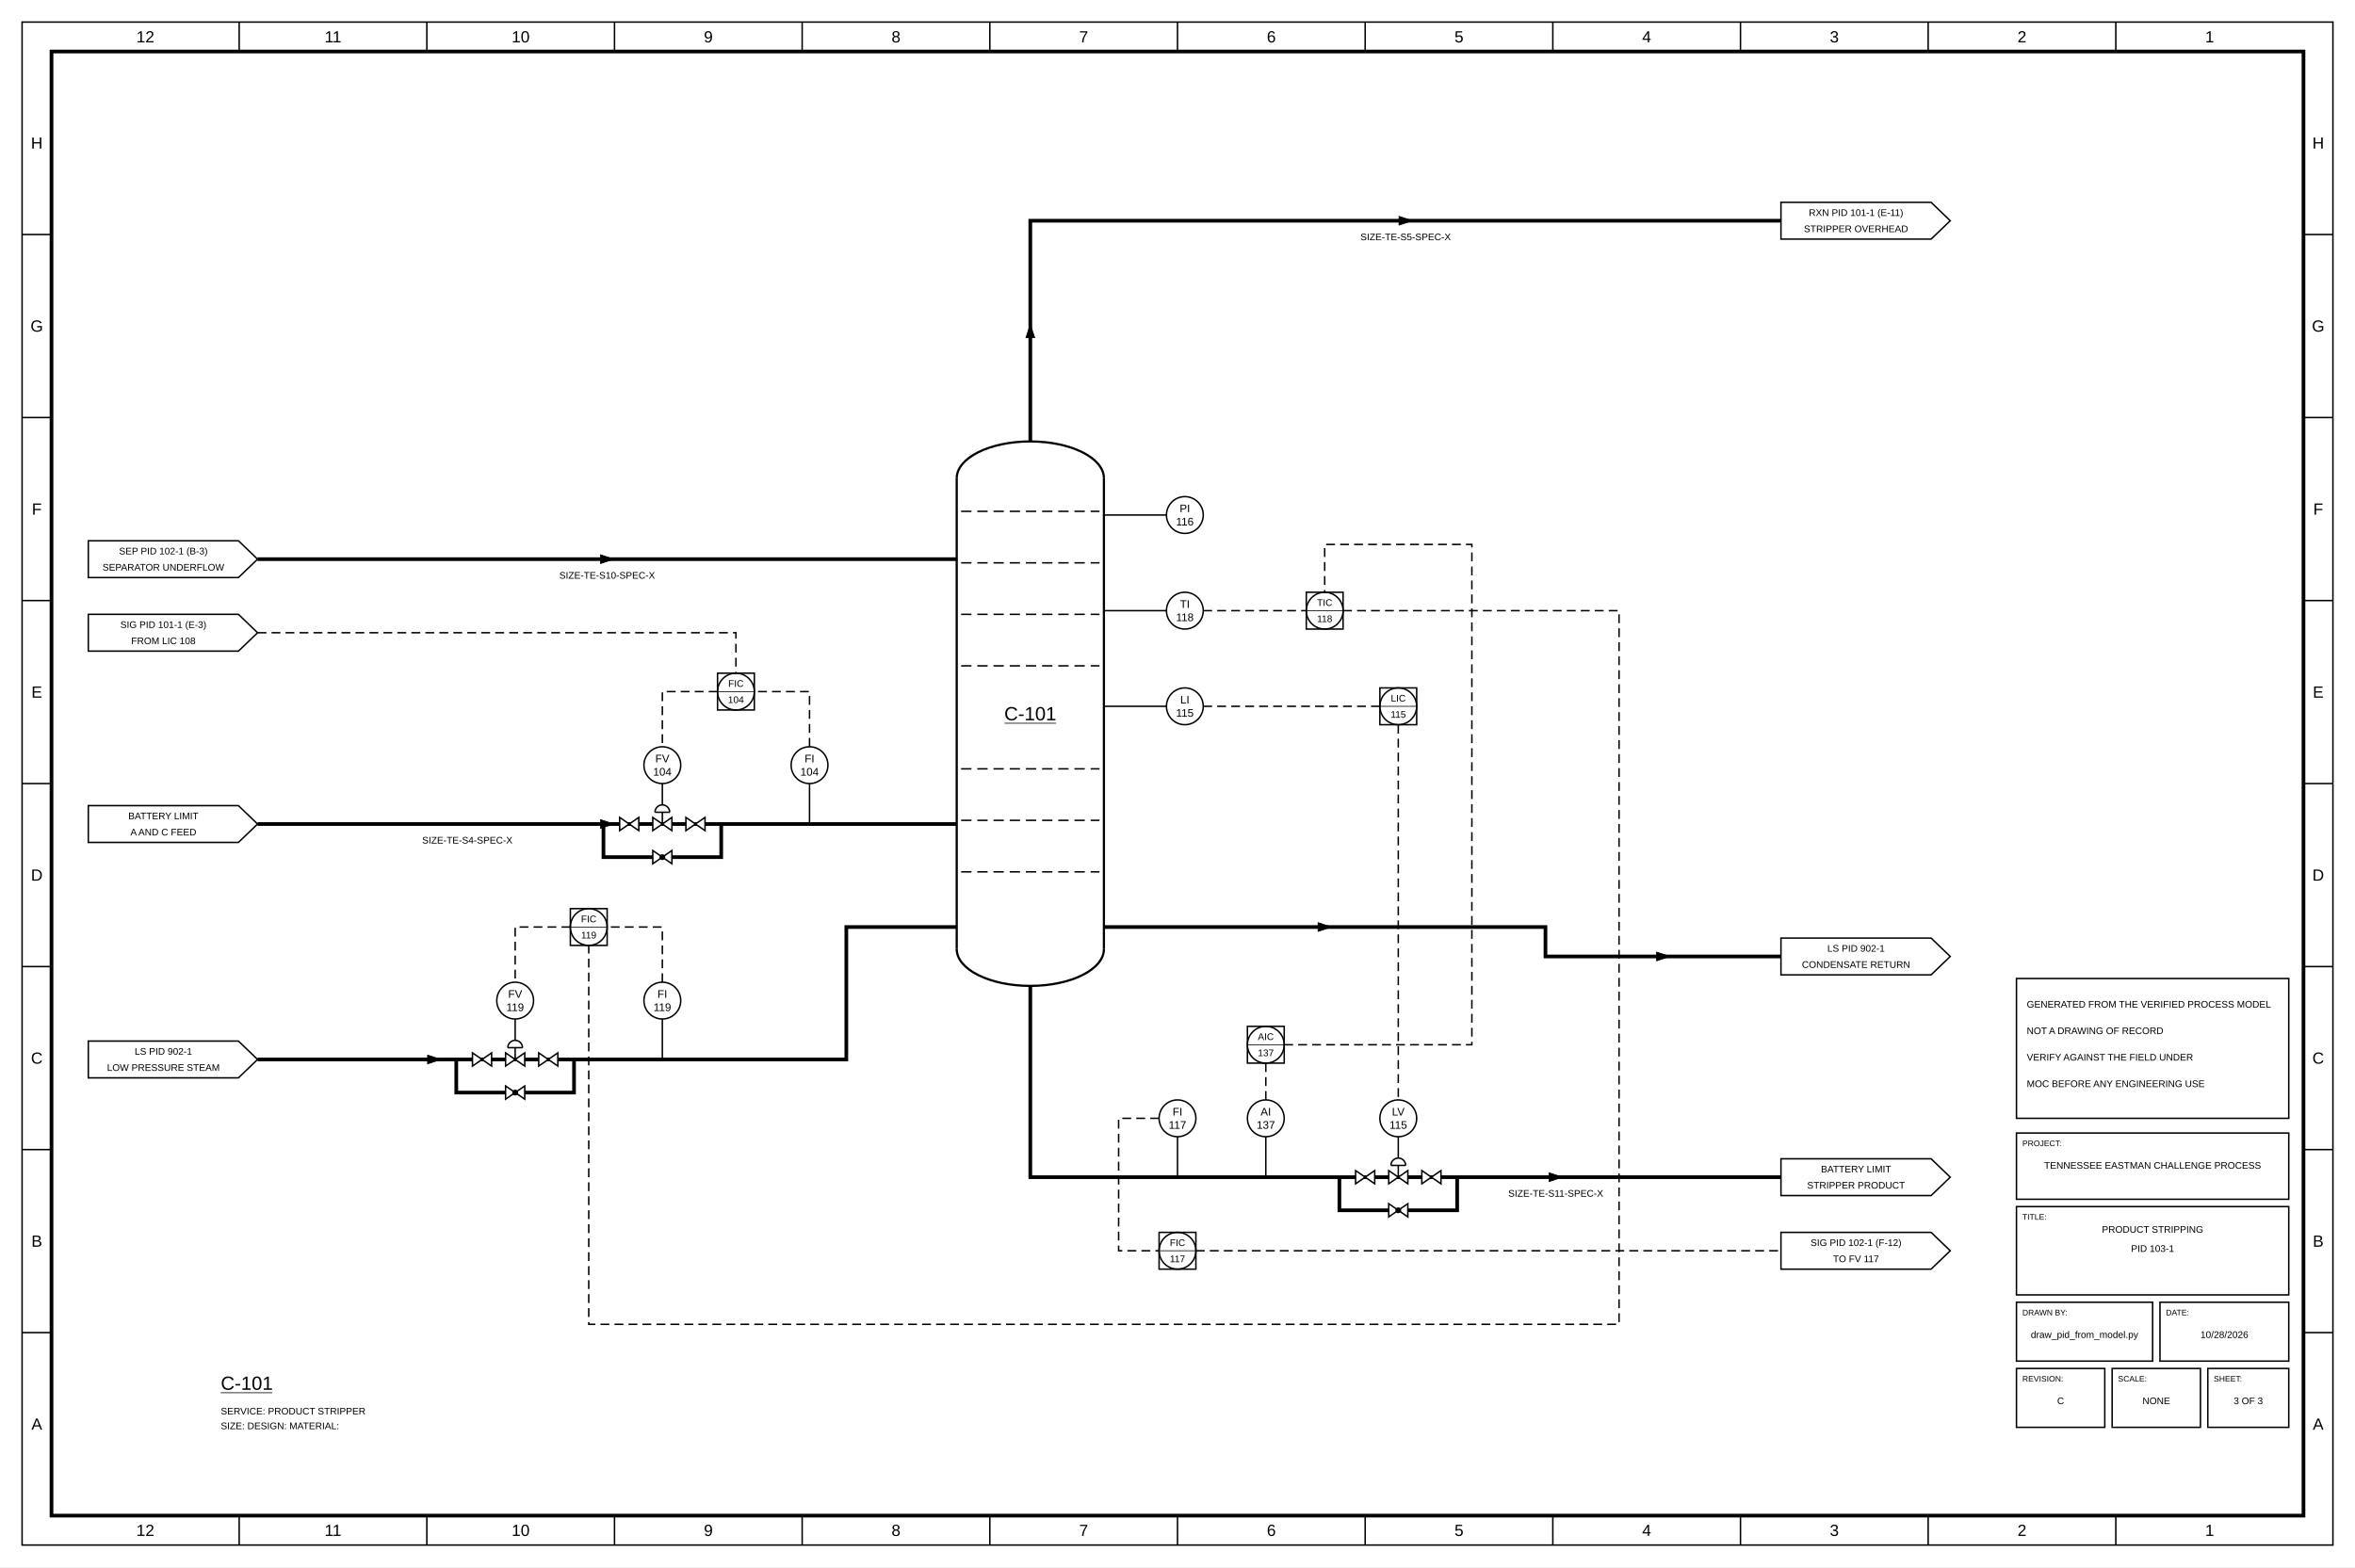
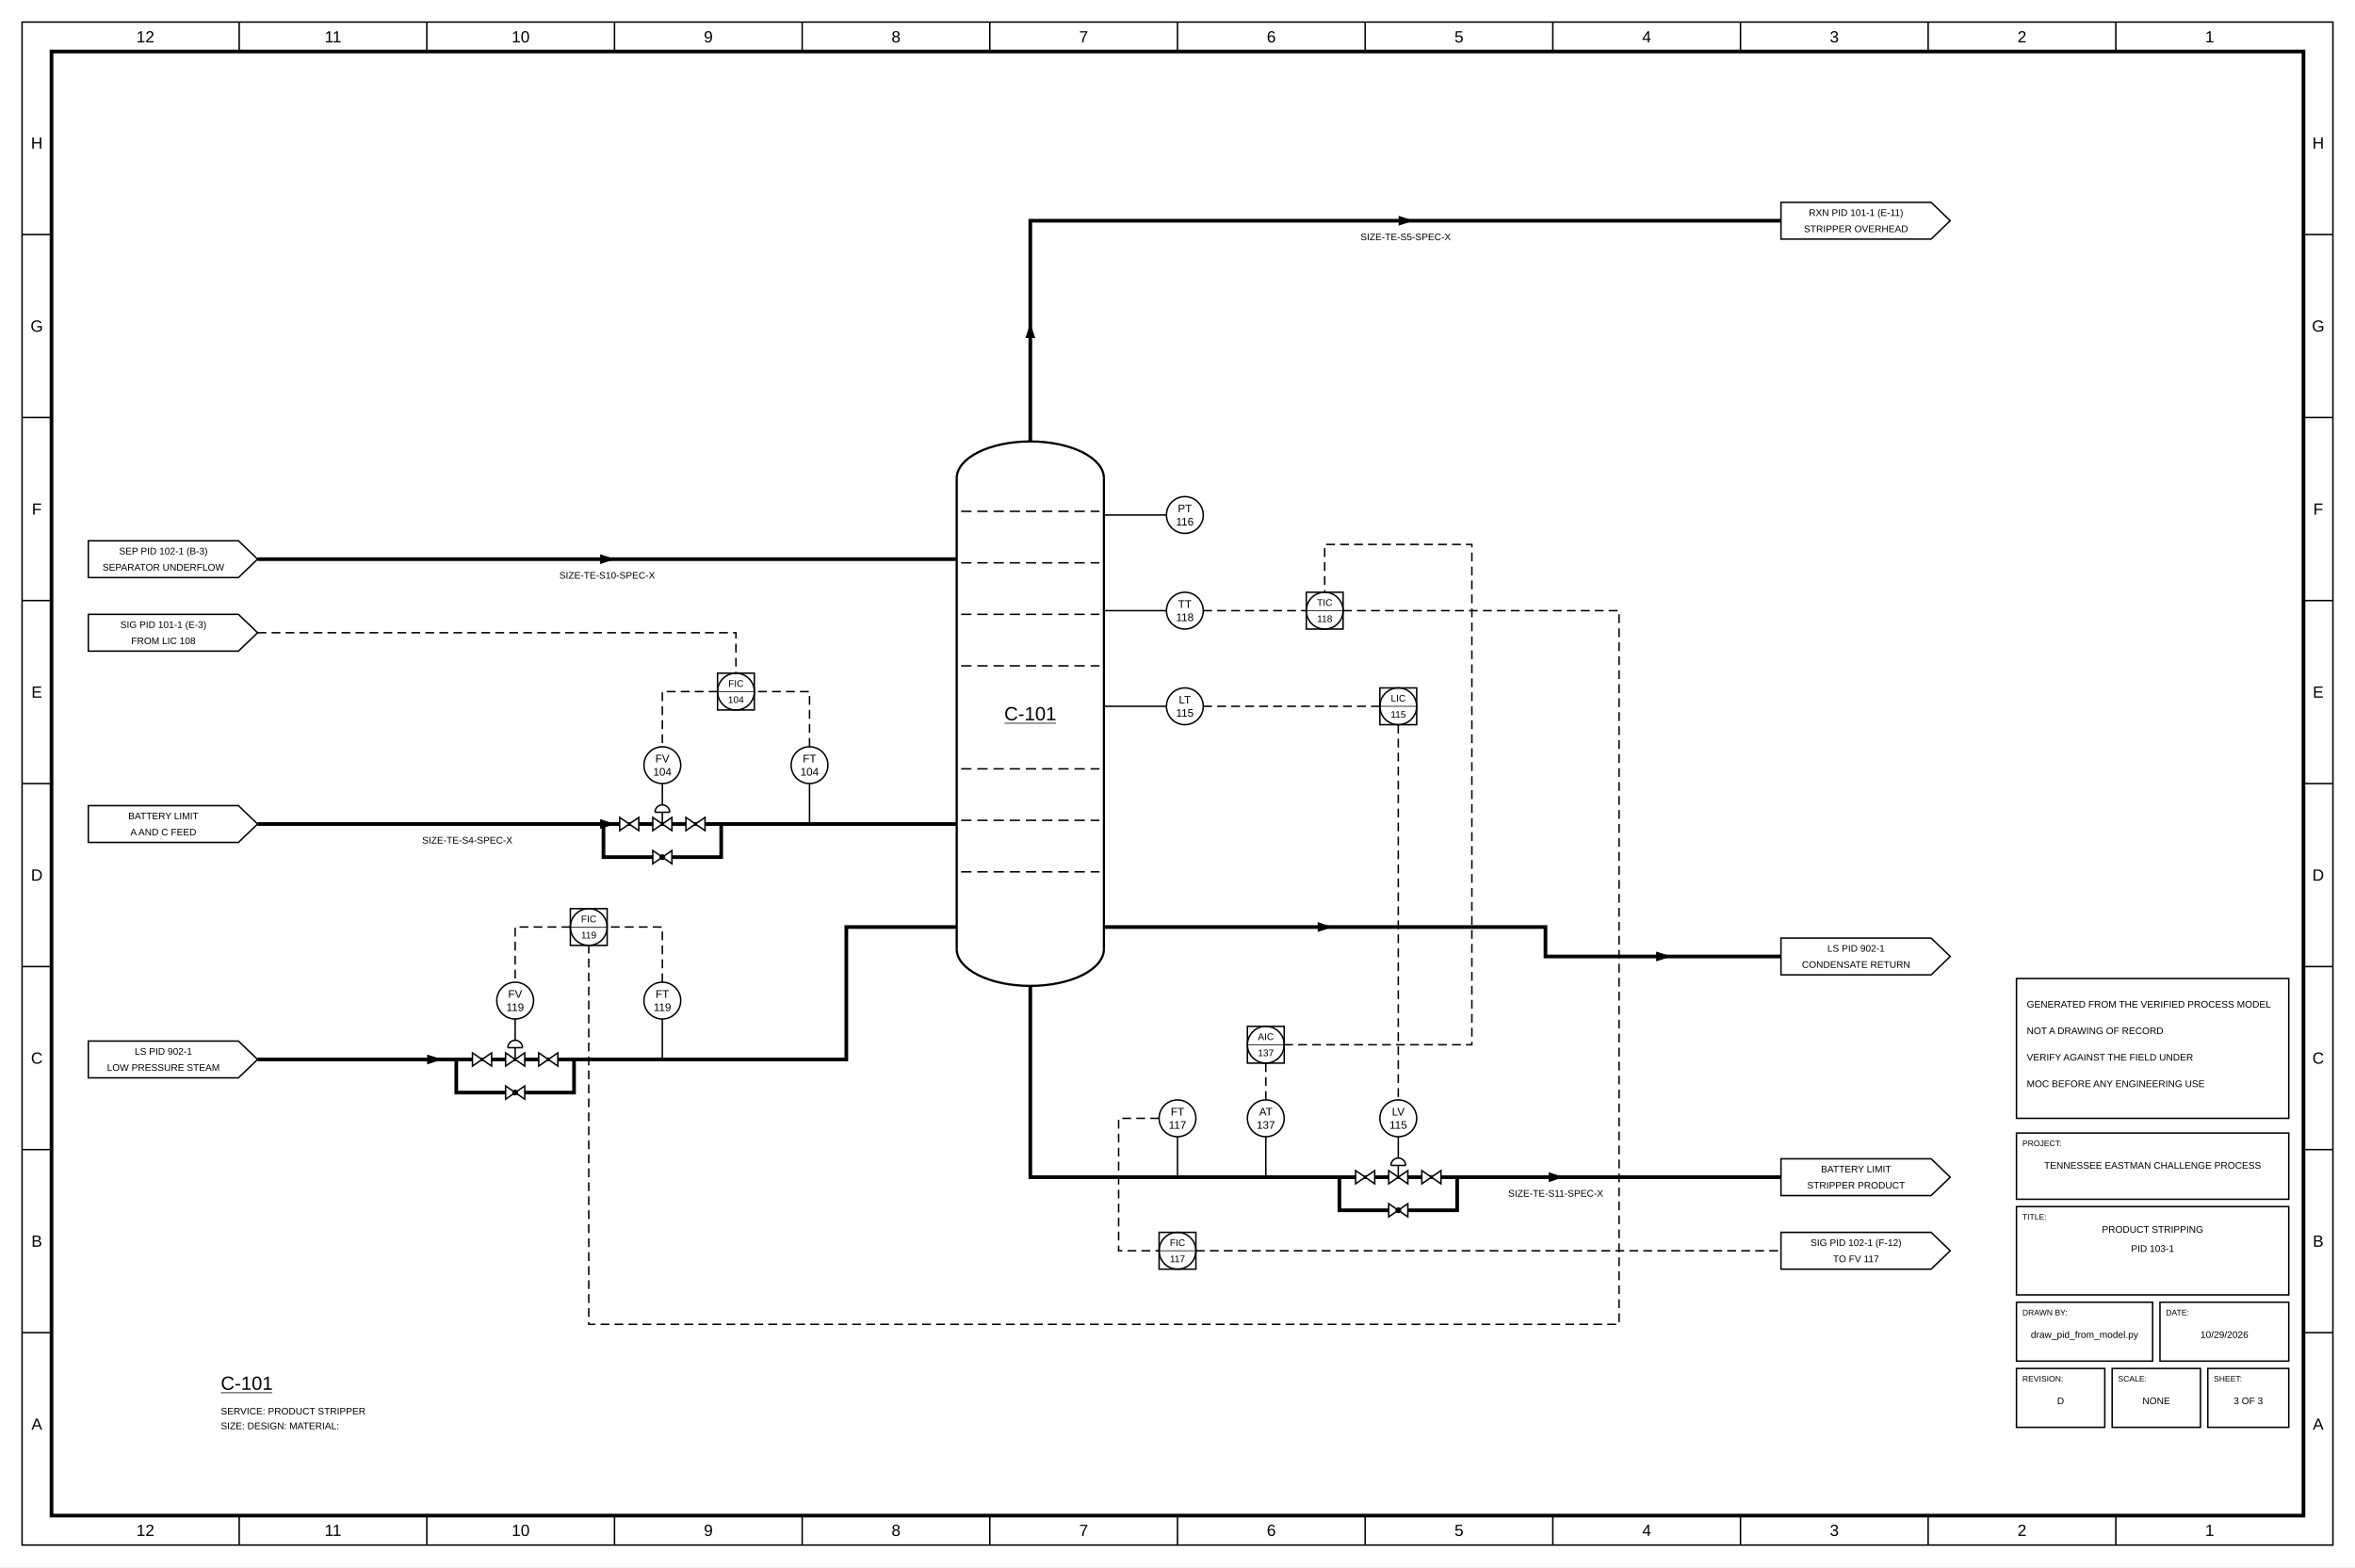
<svg xmlns="http://www.w3.org/2000/svg" width="3200" height="2130" viewBox="0 0 3200 2130">
  <rect width="100%" height="100%" fill="#fff" />
  <polygon points="30,30 3170,30 3170,2100 30,2100" fill="none" stroke="#000" stroke-width="2" />
  <polygon points="70,70 3130,70 3130,2060 70,2060" fill="none" stroke="#000" stroke-width="5" />
  <text x="197.5" y="50" font-family="Arial, Helvetica, sans-serif" font-size="22" text-anchor="middle" dominant-baseline="central">12</text>
  <text x="197.5" y="2080" font-family="Arial, Helvetica, sans-serif" font-size="22" text-anchor="middle" dominant-baseline="central">12</text>
  <polyline points="325,30 325,70" fill="none" stroke="#000" stroke-width="2" />
  <polyline points="325,2060 325,2100" fill="none" stroke="#000" stroke-width="2" />
  <text x="452.5" y="50" font-family="Arial, Helvetica, sans-serif" font-size="22" text-anchor="middle" dominant-baseline="central">11</text>
  <text x="452.5" y="2080" font-family="Arial, Helvetica, sans-serif" font-size="22" text-anchor="middle" dominant-baseline="central">11</text>
  <polyline points="580,30 580,70" fill="none" stroke="#000" stroke-width="2" />
  <polyline points="580,2060 580,2100" fill="none" stroke="#000" stroke-width="2" />
  <text x="707.5" y="50" font-family="Arial, Helvetica, sans-serif" font-size="22" text-anchor="middle" dominant-baseline="central">10</text>
  <text x="707.5" y="2080" font-family="Arial, Helvetica, sans-serif" font-size="22" text-anchor="middle" dominant-baseline="central">10</text>
  <polyline points="835,30 835,70" fill="none" stroke="#000" stroke-width="2" />
  <polyline points="835,2060 835,2100" fill="none" stroke="#000" stroke-width="2" />
  <text x="962.5" y="50" font-family="Arial, Helvetica, sans-serif" font-size="22" text-anchor="middle" dominant-baseline="central">9</text>
  <text x="962.5" y="2080" font-family="Arial, Helvetica, sans-serif" font-size="22" text-anchor="middle" dominant-baseline="central">9</text>
  <polyline points="1090,30 1090,70" fill="none" stroke="#000" stroke-width="2" />
  <polyline points="1090,2060 1090,2100" fill="none" stroke="#000" stroke-width="2" />
  <text x="1217.5" y="50" font-family="Arial, Helvetica, sans-serif" font-size="22" text-anchor="middle" dominant-baseline="central">8</text>
  <text x="1217.5" y="2080" font-family="Arial, Helvetica, sans-serif" font-size="22" text-anchor="middle" dominant-baseline="central">8</text>
  <polyline points="1345,30 1345,70" fill="none" stroke="#000" stroke-width="2" />
  <polyline points="1345,2060 1345,2100" fill="none" stroke="#000" stroke-width="2" />
  <text x="1472.5" y="50" font-family="Arial, Helvetica, sans-serif" font-size="22" text-anchor="middle" dominant-baseline="central">7</text>
  <text x="1472.5" y="2080" font-family="Arial, Helvetica, sans-serif" font-size="22" text-anchor="middle" dominant-baseline="central">7</text>
  <polyline points="1600,30 1600,70" fill="none" stroke="#000" stroke-width="2" />
  <polyline points="1600,2060 1600,2100" fill="none" stroke="#000" stroke-width="2" />
  <text x="1727.5" y="50" font-family="Arial, Helvetica, sans-serif" font-size="22" text-anchor="middle" dominant-baseline="central">6</text>
  <text x="1727.5" y="2080" font-family="Arial, Helvetica, sans-serif" font-size="22" text-anchor="middle" dominant-baseline="central">6</text>
  <polyline points="1855,30 1855,70" fill="none" stroke="#000" stroke-width="2" />
  <polyline points="1855,2060 1855,2100" fill="none" stroke="#000" stroke-width="2" />
  <text x="1982.5" y="50" font-family="Arial, Helvetica, sans-serif" font-size="22" text-anchor="middle" dominant-baseline="central">5</text>
  <text x="1982.5" y="2080" font-family="Arial, Helvetica, sans-serif" font-size="22" text-anchor="middle" dominant-baseline="central">5</text>
  <polyline points="2110,30 2110,70" fill="none" stroke="#000" stroke-width="2" />
  <polyline points="2110,2060 2110,2100" fill="none" stroke="#000" stroke-width="2" />
  <text x="2237.5" y="50" font-family="Arial, Helvetica, sans-serif" font-size="22" text-anchor="middle" dominant-baseline="central">4</text>
  <text x="2237.5" y="2080" font-family="Arial, Helvetica, sans-serif" font-size="22" text-anchor="middle" dominant-baseline="central">4</text>
  <polyline points="2365,30 2365,70" fill="none" stroke="#000" stroke-width="2" />
  <polyline points="2365,2060 2365,2100" fill="none" stroke="#000" stroke-width="2" />
  <text x="2492.5" y="50" font-family="Arial, Helvetica, sans-serif" font-size="22" text-anchor="middle" dominant-baseline="central">3</text>
  <text x="2492.5" y="2080" font-family="Arial, Helvetica, sans-serif" font-size="22" text-anchor="middle" dominant-baseline="central">3</text>
  <polyline points="2620,30 2620,70" fill="none" stroke="#000" stroke-width="2" />
  <polyline points="2620,2060 2620,2100" fill="none" stroke="#000" stroke-width="2" />
  <text x="2747.5" y="50" font-family="Arial, Helvetica, sans-serif" font-size="22" text-anchor="middle" dominant-baseline="central">2</text>
  <text x="2747.5" y="2080" font-family="Arial, Helvetica, sans-serif" font-size="22" text-anchor="middle" dominant-baseline="central">2</text>
  <polyline points="2875,30 2875,70" fill="none" stroke="#000" stroke-width="2" />
  <polyline points="2875,2060 2875,2100" fill="none" stroke="#000" stroke-width="2" />
  <text x="3002.5" y="50" font-family="Arial, Helvetica, sans-serif" font-size="22" text-anchor="middle" dominant-baseline="central">1</text>
  <text x="3002.5" y="2080" font-family="Arial, Helvetica, sans-serif" font-size="22" text-anchor="middle" dominant-baseline="central">1</text>
  <text x="50" y="194.375" font-family="Arial, Helvetica, sans-serif" font-size="22" text-anchor="middle" dominant-baseline="central">H</text>
  <text x="3150" y="194.375" font-family="Arial, Helvetica, sans-serif" font-size="22" text-anchor="middle" dominant-baseline="central">H</text>
  <polyline points="30,318.75 70,318.75" fill="none" stroke="#000" stroke-width="2" />
  <polyline points="3130,318.75 3170,318.75" fill="none" stroke="#000" stroke-width="2" />
  <text x="50" y="443.125" font-family="Arial, Helvetica, sans-serif" font-size="22" text-anchor="middle" dominant-baseline="central">G</text>
  <text x="3150" y="443.125" font-family="Arial, Helvetica, sans-serif" font-size="22" text-anchor="middle" dominant-baseline="central">G</text>
  <polyline points="30,567.5 70,567.5" fill="none" stroke="#000" stroke-width="2" />
  <polyline points="3130,567.5 3170,567.5" fill="none" stroke="#000" stroke-width="2" />
  <text x="50" y="691.875" font-family="Arial, Helvetica, sans-serif" font-size="22" text-anchor="middle" dominant-baseline="central">F</text>
  <text x="3150" y="691.875" font-family="Arial, Helvetica, sans-serif" font-size="22" text-anchor="middle" dominant-baseline="central">F</text>
  <polyline points="30,816.25 70,816.25" fill="none" stroke="#000" stroke-width="2" />
  <polyline points="3130,816.25 3170,816.25" fill="none" stroke="#000" stroke-width="2" />
  <text x="50" y="940.625" font-family="Arial, Helvetica, sans-serif" font-size="22" text-anchor="middle" dominant-baseline="central">E</text>
  <text x="3150" y="940.625" font-family="Arial, Helvetica, sans-serif" font-size="22" text-anchor="middle" dominant-baseline="central">E</text>
  <polyline points="30,1065 70,1065" fill="none" stroke="#000" stroke-width="2" />
  <polyline points="3130,1065 3170,1065" fill="none" stroke="#000" stroke-width="2" />
  <text x="50" y="1189.38" font-family="Arial, Helvetica, sans-serif" font-size="22" text-anchor="middle" dominant-baseline="central">D</text>
  <text x="3150" y="1189.38" font-family="Arial, Helvetica, sans-serif" font-size="22" text-anchor="middle" dominant-baseline="central">D</text>
  <polyline points="30,1313.75 70,1313.75" fill="none" stroke="#000" stroke-width="2" />
  <polyline points="3130,1313.75 3170,1313.75" fill="none" stroke="#000" stroke-width="2" />
  <text x="50" y="1438.12" font-family="Arial, Helvetica, sans-serif" font-size="22" text-anchor="middle" dominant-baseline="central">C</text>
  <text x="3150" y="1438.12" font-family="Arial, Helvetica, sans-serif" font-size="22" text-anchor="middle" dominant-baseline="central">C</text>
  <polyline points="30,1562.5 70,1562.5" fill="none" stroke="#000" stroke-width="2" />
  <polyline points="3130,1562.5 3170,1562.5" fill="none" stroke="#000" stroke-width="2" />
  <text x="50" y="1686.88" font-family="Arial, Helvetica, sans-serif" font-size="22" text-anchor="middle" dominant-baseline="central">B</text>
  <text x="3150" y="1686.88" font-family="Arial, Helvetica, sans-serif" font-size="22" text-anchor="middle" dominant-baseline="central">B</text>
  <polyline points="30,1811.25 70,1811.25" fill="none" stroke="#000" stroke-width="2" />
  <polyline points="3130,1811.25 3170,1811.25" fill="none" stroke="#000" stroke-width="2" />
  <text x="50" y="1935.62" font-family="Arial, Helvetica, sans-serif" font-size="22" text-anchor="middle" dominant-baseline="central">A</text>
  <text x="3150" y="1935.62" font-family="Arial, Helvetica, sans-serif" font-size="22" text-anchor="middle" dominant-baseline="central">A</text>
  <polyline points="350,760 1300,760" fill="none" stroke="#000" stroke-width="5" />
  <polyline points="350,1120 1300,1120" fill="none" stroke="#000" stroke-width="5" />
  <polyline points="1400,600 1400,300 2420,300" fill="none" stroke="#000" stroke-width="5" />
  <polyline points="1400,1340 1400,1600 2420,1600" fill="none" stroke="#000" stroke-width="5" />
  <polyline points="350,1440 1150,1440 1150,1260 1300,1260" fill="none" stroke="#000" stroke-width="5" />
  <polyline points="1500,1260 2100,1260 2100,1300 2420,1300" fill="none" stroke="#000" stroke-width="5" />
  <polyline points="1300,650 1300,1290" fill="none" stroke="#000" stroke-width="3" />
  <polyline points="1500,650 1500,1290" fill="none" stroke="#000" stroke-width="3" />
  <path d="M1300.0 650.0 A100 50 0 0 1 1500.0 650.0" fill="none" stroke="#000" stroke-width="3" />
  <path d="M1500.0 1290.0 A100 50 0 0 1 1300.0 1290.0" fill="none" stroke="#000" stroke-width="3" />
  <polyline points="1306,695 1494,695" fill="none" stroke="#000" stroke-width="2" stroke-dasharray="14 8" />
  <polyline points="1306,765 1494,765" fill="none" stroke="#000" stroke-width="2" stroke-dasharray="14 8" />
  <polyline points="1306,835 1494,835" fill="none" stroke="#000" stroke-width="2" stroke-dasharray="14 8" />
  <polyline points="1306,905 1494,905" fill="none" stroke="#000" stroke-width="2" stroke-dasharray="14 8" />
  <polyline points="1306,1045 1494,1045" fill="none" stroke="#000" stroke-width="2" stroke-dasharray="14 8" />
  <polyline points="1306,1115 1494,1115" fill="none" stroke="#000" stroke-width="2" stroke-dasharray="14 8" />
  <polyline points="1306,1185 1494,1185" fill="none" stroke="#000" stroke-width="2" stroke-dasharray="14 8" />
  <rect x="1361" y="959" width="78" height="24" fill="#fff" />
  <text x="1400" y="970" font-family="Arial, Helvetica, sans-serif" font-size="26" text-anchor="middle" dominant-baseline="central">C-101</text>
  <polyline points="1365,983 1435,983" fill="none" stroke="#000" stroke-width="1" />
  <polygon points="120,735 324,735 350,760 324,785 120,785" fill="#fff" stroke="#000" stroke-width="2" />
  <text x="222" y="749" font-family="Arial, Helvetica, sans-serif" font-size="13" text-anchor="middle" dominant-baseline="central">SEP PID 102-1 (B-3)</text>
  <text x="222" y="771" font-family="Arial, Helvetica, sans-serif" font-size="13" text-anchor="middle" dominant-baseline="central">SEPARATOR UNDERFLOW</text>
  <polygon points="120,1095 324,1095 350,1120 324,1145 120,1145" fill="#fff" stroke="#000" stroke-width="2" />
  <text x="222" y="1109" font-family="Arial, Helvetica, sans-serif" font-size="13" text-anchor="middle" dominant-baseline="central">BATTERY LIMIT</text>
  <text x="222" y="1131" font-family="Arial, Helvetica, sans-serif" font-size="13" text-anchor="middle" dominant-baseline="central">A AND C FEED</text>
  <polygon points="2420,275 2624,275 2650,300 2624,325 2420,325" fill="#fff" stroke="#000" stroke-width="2" />
  <text x="2522" y="289" font-family="Arial, Helvetica, sans-serif" font-size="13" text-anchor="middle" dominant-baseline="central">RXN PID 101-1 (E-11)</text>
  <text x="2522" y="311" font-family="Arial, Helvetica, sans-serif" font-size="13" text-anchor="middle" dominant-baseline="central">STRIPPER OVERHEAD</text>
  <polygon points="2420,1575 2624,1575 2650,1600 2624,1625 2420,1625" fill="#fff" stroke="#000" stroke-width="2" />
  <text x="2522" y="1589" font-family="Arial, Helvetica, sans-serif" font-size="13" text-anchor="middle" dominant-baseline="central">BATTERY LIMIT</text>
  <text x="2522" y="1611" font-family="Arial, Helvetica, sans-serif" font-size="13" text-anchor="middle" dominant-baseline="central">STRIPPER PRODUCT</text>
  <polygon points="120,1415 324,1415 350,1440 324,1465 120,1465" fill="#fff" stroke="#000" stroke-width="2" />
  <text x="222" y="1429" font-family="Arial, Helvetica, sans-serif" font-size="13" text-anchor="middle" dominant-baseline="central">LS PID 902-1</text>
  <text x="222" y="1451" font-family="Arial, Helvetica, sans-serif" font-size="13" text-anchor="middle" dominant-baseline="central">LOW PRESSURE STEAM</text>
  <polygon points="2420,1275 2624,1275 2650,1300 2624,1325 2420,1325" fill="#fff" stroke="#000" stroke-width="2" />
  <text x="2522" y="1289" font-family="Arial, Helvetica, sans-serif" font-size="13" text-anchor="middle" dominant-baseline="central">LS PID 902-1</text>
  <text x="2522" y="1311" font-family="Arial, Helvetica, sans-serif" font-size="13" text-anchor="middle" dominant-baseline="central">CONDENSATE RETURN</text>
  <polygon points="834,760 816,766 816,754" fill="#000" stroke="#000" stroke-width="1" />
  <text x="825" y="782" font-family="Arial, Helvetica, sans-serif" font-size="13" text-anchor="middle" dominant-baseline="central">SIZE-TE-S10-SPEC-X</text>
  <polygon points="887,1111 900,1120 887,1129" fill="#fff" stroke="#000" stroke-width="2" />
  <polygon points="913,1111 900,1120 913,1129" fill="#fff" stroke="#000" stroke-width="2" />
  <polyline points="900,1120 900,1104" fill="none" stroke="#000" stroke-width="2" />
  <path d="M890.0 1104.0 A10 10 0 0 1 910.0 1104.0" fill="none" stroke="#000" stroke-width="2" />
  <polyline points="890,1104 910,1104" fill="none" stroke="#000" stroke-width="2" />
  <polyline points="900,1094 900,1065" fill="none" stroke="#000" stroke-width="2" />
  <circle cx="900" cy="1040" r="25" fill="#fff" stroke="#000" stroke-width="2" />
  <text x="900" y="1031" font-family="Arial, Helvetica, sans-serif" font-size="15" text-anchor="middle" dominant-baseline="central">FV</text>
  <text x="900" y="1049" font-family="Arial, Helvetica, sans-serif" font-size="15" text-anchor="middle" dominant-baseline="central">104</text>
  <polygon points="842,1111 855,1120 842,1129" fill="#fff" stroke="#000" stroke-width="2" />
  <polygon points="868,1111 855,1120 868,1129" fill="#fff" stroke="#000" stroke-width="2" />
  <polygon points="932,1111 945,1120 932,1129" fill="#fff" stroke="#000" stroke-width="2" />
  <polygon points="958,1111 945,1120 958,1129" fill="#fff" stroke="#000" stroke-width="2" />
  <polyline points="820,1120 820,1165 980,1165 980,1120" fill="none" stroke="#000" stroke-width="5" />
  <polygon points="887,1156 900,1165 887,1174" fill="#fff" stroke="#000" stroke-width="2" />
  <polygon points="913,1156 900,1165 913,1174" fill="#fff" stroke="#000" stroke-width="2" />
  <circle cx="900" cy="1165" r="4" fill="#000" />
  <polyline points="1100,1120 1100,1065" fill="none" stroke="#000" stroke-width="2" />
  <circle cx="1100" cy="1040" r="25" fill="#fff" stroke="#000" stroke-width="2" />
-   <text x="1100" y="1031" font-family="Arial, Helvetica, sans-serif" font-size="15" text-anchor="middle" dominant-baseline="central">FI</text>
+   <text x="1100" y="1031" font-family="Arial, Helvetica, sans-serif" font-size="15" text-anchor="middle" dominant-baseline="central">FT</text>
  <text x="1100" y="1049" font-family="Arial, Helvetica, sans-serif" font-size="15" text-anchor="middle" dominant-baseline="central">104</text>
  <polygon points="834,1120 816,1126 816,1114" fill="#000" stroke="#000" stroke-width="1" />
  <text x="635" y="1142" font-family="Arial, Helvetica, sans-serif" font-size="13" text-anchor="middle" dominant-baseline="central">SIZE-TE-S4-SPEC-X</text>
  <polygon points="1400,441 1406,459 1394,459" fill="#000" stroke="#000" stroke-width="1" />
  <polygon points="1919,300 1901,306 1901,294" fill="#000" stroke="#000" stroke-width="1" />
  <text x="1910" y="322" font-family="Arial, Helvetica, sans-serif" font-size="13" text-anchor="middle" dominant-baseline="central">SIZE-TE-S5-SPEC-X</text>
  <polyline points="1600,1600 1600,1545" fill="none" stroke="#000" stroke-width="2" />
  <circle cx="1600" cy="1520" r="25" fill="#fff" stroke="#000" stroke-width="2" />
-   <text x="1600" y="1511" font-family="Arial, Helvetica, sans-serif" font-size="15" text-anchor="middle" dominant-baseline="central">FI</text>
+   <text x="1600" y="1511" font-family="Arial, Helvetica, sans-serif" font-size="15" text-anchor="middle" dominant-baseline="central">FT</text>
  <text x="1600" y="1529" font-family="Arial, Helvetica, sans-serif" font-size="15" text-anchor="middle" dominant-baseline="central">117</text>
  <polyline points="1720,1600 1720,1545" fill="none" stroke="#000" stroke-width="2" />
  <circle cx="1720" cy="1520" r="25" fill="#fff" stroke="#000" stroke-width="2" />
-   <text x="1720" y="1511" font-family="Arial, Helvetica, sans-serif" font-size="15" text-anchor="middle" dominant-baseline="central">AI</text>
+   <text x="1720" y="1511" font-family="Arial, Helvetica, sans-serif" font-size="15" text-anchor="middle" dominant-baseline="central">AT</text>
  <text x="1720" y="1529" font-family="Arial, Helvetica, sans-serif" font-size="15" text-anchor="middle" dominant-baseline="central">137</text>
  <polygon points="1887,1591 1900,1600 1887,1609" fill="#fff" stroke="#000" stroke-width="2" />
  <polygon points="1913,1591 1900,1600 1913,1609" fill="#fff" stroke="#000" stroke-width="2" />
  <polyline points="1900,1600 1900,1584" fill="none" stroke="#000" stroke-width="2" />
  <path d="M1890.0 1584.0 A10 10 0 0 1 1910.0 1584.0" fill="none" stroke="#000" stroke-width="2" />
  <polyline points="1890,1584 1910,1584" fill="none" stroke="#000" stroke-width="2" />
  <polyline points="1900,1574 1900,1545" fill="none" stroke="#000" stroke-width="2" />
  <circle cx="1900" cy="1520" r="25" fill="#fff" stroke="#000" stroke-width="2" />
  <text x="1900" y="1511" font-family="Arial, Helvetica, sans-serif" font-size="15" text-anchor="middle" dominant-baseline="central">LV</text>
  <text x="1900" y="1529" font-family="Arial, Helvetica, sans-serif" font-size="15" text-anchor="middle" dominant-baseline="central">115</text>
  <polygon points="1842,1591 1855,1600 1842,1609" fill="#fff" stroke="#000" stroke-width="2" />
  <polygon points="1868,1591 1855,1600 1868,1609" fill="#fff" stroke="#000" stroke-width="2" />
  <polygon points="1932,1591 1945,1600 1932,1609" fill="#fff" stroke="#000" stroke-width="2" />
  <polygon points="1958,1591 1945,1600 1958,1609" fill="#fff" stroke="#000" stroke-width="2" />
  <polyline points="1820,1600 1820,1645 1980,1645 1980,1600" fill="none" stroke="#000" stroke-width="5" />
  <polygon points="1887,1636 1900,1645 1887,1654" fill="#fff" stroke="#000" stroke-width="2" />
  <polygon points="1913,1636 1900,1645 1913,1654" fill="#fff" stroke="#000" stroke-width="2" />
  <circle cx="1900" cy="1645" r="4" fill="#000" />
  <polygon points="2123,1600 2105,1606 2105,1594" fill="#000" stroke="#000" stroke-width="1" />
  <text x="2114" y="1622" font-family="Arial, Helvetica, sans-serif" font-size="13" text-anchor="middle" dominant-baseline="central">SIZE-TE-S11-SPEC-X</text>
  <polygon points="687,1431 700,1440 687,1449" fill="#fff" stroke="#000" stroke-width="2" />
  <polygon points="713,1431 700,1440 713,1449" fill="#fff" stroke="#000" stroke-width="2" />
  <polyline points="700,1440 700,1424" fill="none" stroke="#000" stroke-width="2" />
  <path d="M690.0 1424.0 A10 10 0 0 1 710.0 1424.0" fill="none" stroke="#000" stroke-width="2" />
  <polyline points="690,1424 710,1424" fill="none" stroke="#000" stroke-width="2" />
  <polyline points="700,1414 700,1385" fill="none" stroke="#000" stroke-width="2" />
  <circle cx="700" cy="1360" r="25" fill="#fff" stroke="#000" stroke-width="2" />
  <text x="700" y="1351" font-family="Arial, Helvetica, sans-serif" font-size="15" text-anchor="middle" dominant-baseline="central">FV</text>
  <text x="700" y="1369" font-family="Arial, Helvetica, sans-serif" font-size="15" text-anchor="middle" dominant-baseline="central">119</text>
  <polygon points="642,1431 655,1440 642,1449" fill="#fff" stroke="#000" stroke-width="2" />
  <polygon points="668,1431 655,1440 668,1449" fill="#fff" stroke="#000" stroke-width="2" />
  <polygon points="732,1431 745,1440 732,1449" fill="#fff" stroke="#000" stroke-width="2" />
  <polygon points="758,1431 745,1440 758,1449" fill="#fff" stroke="#000" stroke-width="2" />
  <polyline points="620,1440 620,1485 780,1485 780,1440" fill="none" stroke="#000" stroke-width="5" />
  <polygon points="687,1476 700,1485 687,1494" fill="#fff" stroke="#000" stroke-width="2" />
  <polygon points="713,1476 700,1485 713,1494" fill="#fff" stroke="#000" stroke-width="2" />
  <circle cx="700" cy="1485" r="4" fill="#000" />
  <polyline points="900,1440 900,1385" fill="none" stroke="#000" stroke-width="2" />
  <circle cx="900" cy="1360" r="25" fill="#fff" stroke="#000" stroke-width="2" />
-   <text x="900" y="1351" font-family="Arial, Helvetica, sans-serif" font-size="15" text-anchor="middle" dominant-baseline="central">FI</text>
+   <text x="900" y="1351" font-family="Arial, Helvetica, sans-serif" font-size="15" text-anchor="middle" dominant-baseline="central">FT</text>
  <text x="900" y="1369" font-family="Arial, Helvetica, sans-serif" font-size="15" text-anchor="middle" dominant-baseline="central">119</text>
  <polygon points="599,1440 581,1446 581,1434" fill="#000" stroke="#000" stroke-width="1" />
  <polygon points="1809,1260 1791,1266 1791,1254" fill="#000" stroke="#000" stroke-width="1" />
  <polygon points="2269,1300 2251,1306 2251,1294" fill="#000" stroke="#000" stroke-width="1" />
  <polyline points="1585,700 1500,700" fill="none" stroke="#000" stroke-width="2" />
  <circle cx="1610" cy="700" r="25" fill="#fff" stroke="#000" stroke-width="2" />
-   <text x="1610" y="691" font-family="Arial, Helvetica, sans-serif" font-size="15" text-anchor="middle" dominant-baseline="central">PI</text>
+   <text x="1610" y="691" font-family="Arial, Helvetica, sans-serif" font-size="15" text-anchor="middle" dominant-baseline="central">PT</text>
  <text x="1610" y="709" font-family="Arial, Helvetica, sans-serif" font-size="15" text-anchor="middle" dominant-baseline="central">116</text>
  <polyline points="1585,830 1500,830" fill="none" stroke="#000" stroke-width="2" />
  <circle cx="1610" cy="830" r="25" fill="#fff" stroke="#000" stroke-width="2" />
-   <text x="1610" y="821" font-family="Arial, Helvetica, sans-serif" font-size="15" text-anchor="middle" dominant-baseline="central">TI</text>
+   <text x="1610" y="821" font-family="Arial, Helvetica, sans-serif" font-size="15" text-anchor="middle" dominant-baseline="central">TT</text>
  <text x="1610" y="839" font-family="Arial, Helvetica, sans-serif" font-size="15" text-anchor="middle" dominant-baseline="central">118</text>
  <polyline points="1585,960 1500,960" fill="none" stroke="#000" stroke-width="2" />
  <circle cx="1610" cy="960" r="25" fill="#fff" stroke="#000" stroke-width="2" />
-   <text x="1610" y="951" font-family="Arial, Helvetica, sans-serif" font-size="15" text-anchor="middle" dominant-baseline="central">LI</text>
+   <text x="1610" y="951" font-family="Arial, Helvetica, sans-serif" font-size="15" text-anchor="middle" dominant-baseline="central">LT</text>
  <text x="1610" y="969" font-family="Arial, Helvetica, sans-serif" font-size="15" text-anchor="middle" dominant-baseline="central">115</text>
  <polygon points="975,915 1025,915 1025,965 975,965" fill="#fff" stroke="#000" stroke-width="2" />
  <circle cx="1000" cy="940" r="25" fill="none" stroke="#000" stroke-width="2" />
  <polyline points="975,940 1025,940" fill="none" stroke="#000" stroke-width="1" />
  <text x="1000" y="929" font-family="Arial, Helvetica, sans-serif" font-size="13" text-anchor="middle" dominant-baseline="central">FIC</text>
  <text x="1000" y="951" font-family="Arial, Helvetica, sans-serif" font-size="13" text-anchor="middle" dominant-baseline="central">104</text>
  <polygon points="775,1235 825,1235 825,1285 775,1285" fill="#fff" stroke="#000" stroke-width="2" />
  <circle cx="800" cy="1260" r="25" fill="none" stroke="#000" stroke-width="2" />
  <polyline points="775,1260 825,1260" fill="none" stroke="#000" stroke-width="1" />
  <text x="800" y="1249" font-family="Arial, Helvetica, sans-serif" font-size="13" text-anchor="middle" dominant-baseline="central">FIC</text>
  <text x="800" y="1271" font-family="Arial, Helvetica, sans-serif" font-size="13" text-anchor="middle" dominant-baseline="central">119</text>
  <polygon points="1775,805 1825,805 1825,855 1775,855" fill="#fff" stroke="#000" stroke-width="2" />
  <circle cx="1800" cy="830" r="25" fill="none" stroke="#000" stroke-width="2" />
  <polyline points="1775,830 1825,830" fill="none" stroke="#000" stroke-width="1" />
  <text x="1800" y="819" font-family="Arial, Helvetica, sans-serif" font-size="13" text-anchor="middle" dominant-baseline="central">TIC</text>
  <text x="1800" y="841" font-family="Arial, Helvetica, sans-serif" font-size="13" text-anchor="middle" dominant-baseline="central">118</text>
  <polygon points="1875,935 1925,935 1925,985 1875,985" fill="#fff" stroke="#000" stroke-width="2" />
  <circle cx="1900" cy="960" r="25" fill="none" stroke="#000" stroke-width="2" />
  <polyline points="1875,960 1925,960" fill="none" stroke="#000" stroke-width="1" />
  <text x="1900" y="949" font-family="Arial, Helvetica, sans-serif" font-size="13" text-anchor="middle" dominant-baseline="central">LIC</text>
  <text x="1900" y="971" font-family="Arial, Helvetica, sans-serif" font-size="13" text-anchor="middle" dominant-baseline="central">115</text>
  <polygon points="1695,1395 1745,1395 1745,1445 1695,1445" fill="#fff" stroke="#000" stroke-width="2" />
  <circle cx="1720" cy="1420" r="25" fill="none" stroke="#000" stroke-width="2" />
  <polyline points="1695,1420 1745,1420" fill="none" stroke="#000" stroke-width="1" />
  <text x="1720" y="1409" font-family="Arial, Helvetica, sans-serif" font-size="13" text-anchor="middle" dominant-baseline="central">AIC</text>
  <text x="1720" y="1431" font-family="Arial, Helvetica, sans-serif" font-size="13" text-anchor="middle" dominant-baseline="central">137</text>
  <polygon points="1575,1675 1625,1675 1625,1725 1575,1725" fill="#fff" stroke="#000" stroke-width="2" />
  <circle cx="1600" cy="1700" r="25" fill="none" stroke="#000" stroke-width="2" />
  <polyline points="1575,1700 1625,1700" fill="none" stroke="#000" stroke-width="1" />
  <text x="1600" y="1689" font-family="Arial, Helvetica, sans-serif" font-size="13" text-anchor="middle" dominant-baseline="central">FIC</text>
  <text x="1600" y="1711" font-family="Arial, Helvetica, sans-serif" font-size="13" text-anchor="middle" dominant-baseline="central">117</text>
  <polygon points="120,835 324,835 350,860 324,885 120,885" fill="#fff" stroke="#000" stroke-width="2" />
  <text x="222" y="849" font-family="Arial, Helvetica, sans-serif" font-size="13" text-anchor="middle" dominant-baseline="central">SIG PID 101-1 (E-3)</text>
  <text x="222" y="871" font-family="Arial, Helvetica, sans-serif" font-size="13" text-anchor="middle" dominant-baseline="central">FROM LIC 108</text>
  <polygon points="2420,1675 2624,1675 2650,1700 2624,1725 2420,1725" fill="#fff" stroke="#000" stroke-width="2" />
  <text x="2522" y="1689" font-family="Arial, Helvetica, sans-serif" font-size="13" text-anchor="middle" dominant-baseline="central">SIG PID 102-1 (F-12)</text>
  <text x="2522" y="1711" font-family="Arial, Helvetica, sans-serif" font-size="13" text-anchor="middle" dominant-baseline="central">TO FV 117</text>
  <polyline points="1100,1015 1100,940 1025,940" fill="none" stroke="#000" stroke-width="2" stroke-dasharray="12 7" />
  <polyline points="975,940 900,940 900,1015" fill="none" stroke="#000" stroke-width="2" stroke-dasharray="12 7" />
  <polyline points="350,860 1000,860 1000,915" fill="none" stroke="#000" stroke-width="2" stroke-dasharray="12 7" />
  <polyline points="900,1335 900,1260 825,1260" fill="none" stroke="#000" stroke-width="2" stroke-dasharray="12 7" />
  <polyline points="775,1260 700,1260 700,1335" fill="none" stroke="#000" stroke-width="2" stroke-dasharray="12 7" />
  <polyline points="1635,830 1775,830" fill="none" stroke="#000" stroke-width="2" stroke-dasharray="12 7" />
  <polyline points="1825,830 2200,830 2200,1800 800,1800 800,1285" fill="none" stroke="#000" stroke-width="2" stroke-dasharray="12 7" />
  <polyline points="1720,1495 1720,1445" fill="none" stroke="#000" stroke-width="2" stroke-dasharray="12 7" />
  <polyline points="1745,1420 2000,1420 2000,740 1800,740 1800,805" fill="none" stroke="#000" stroke-width="2" stroke-dasharray="12 7" />
  <polyline points="1635,960 1875,960" fill="none" stroke="#000" stroke-width="2" stroke-dasharray="12 7" />
  <polyline points="1900,985 1900,1495" fill="none" stroke="#000" stroke-width="2" stroke-dasharray="12 7" />
  <polyline points="1575,1520 1520,1520 1520,1700 1575,1700" fill="none" stroke="#000" stroke-width="2" stroke-dasharray="12 7" />
  <polyline points="1625,1700 2420,1700" fill="none" stroke="#000" stroke-width="2" stroke-dasharray="12 7" />
  <text x="300" y="1880" font-family="Arial, Helvetica, sans-serif" font-size="26" text-anchor="start" dominant-baseline="central">C-101</text>
  <polyline points="300,1893 370,1893" fill="none" stroke="#000" stroke-width="1" />
  <text x="300" y="1918" font-family="Arial, Helvetica, sans-serif" font-size="13" text-anchor="start" dominant-baseline="central">SERVICE:  PRODUCT STRIPPER</text>
  <text x="300" y="1938" font-family="Arial, Helvetica, sans-serif" font-size="13" text-anchor="start" dominant-baseline="central">SIZE:   DESIGN:   MATERIAL:</text>
  <polygon points="2740,1330 3110,1330 3110,1520 2740,1520" fill="none" stroke="#000" stroke-width="2" />
  <text x="2754" y="1365" font-family="Arial, Helvetica, sans-serif" font-size="13" text-anchor="start" dominant-baseline="central">GENERATED FROM THE VERIFIED PROCESS MODEL</text>
  <text x="2754" y="1401" font-family="Arial, Helvetica, sans-serif" font-size="13" text-anchor="start" dominant-baseline="central">NOT A DRAWING OF RECORD</text>
  <text x="2754" y="1437" font-family="Arial, Helvetica, sans-serif" font-size="13" text-anchor="start" dominant-baseline="central">VERIFY AGAINST THE FIELD UNDER</text>
  <text x="2754" y="1473" font-family="Arial, Helvetica, sans-serif" font-size="13" text-anchor="start" dominant-baseline="central">MOC BEFORE ANY ENGINEERING USE</text>
  <polygon points="2740,1540 3110,1540 3110,1630 2740,1630" fill="none" stroke="#000" stroke-width="2" />
  <text x="2748" y="1554" font-family="Arial, Helvetica, sans-serif" font-size="11" text-anchor="start" dominant-baseline="central">PROJECT:</text>
  <text x="2925" y="1584" font-family="Arial, Helvetica, sans-serif" font-size="13" text-anchor="middle" dominant-baseline="central">TENNESSEE EASTMAN CHALLENGE PROCESS</text>
  <polygon points="2740,1640 3110,1640 3110,1760 2740,1760" fill="none" stroke="#000" stroke-width="2" />
  <text x="2748" y="1654" font-family="Arial, Helvetica, sans-serif" font-size="11" text-anchor="start" dominant-baseline="central">TITLE:</text>
  <text x="2925" y="1671" font-family="Arial, Helvetica, sans-serif" font-size="13" text-anchor="middle" dominant-baseline="central">PRODUCT STRIPPING</text>
  <text x="2925" y="1697" font-family="Arial, Helvetica, sans-serif" font-size="13" text-anchor="middle" dominant-baseline="central">PID 103-1</text>
  <polygon points="2740,1770 2925,1770 2925,1850 2740,1850" fill="none" stroke="#000" stroke-width="2" />
  <text x="2748" y="1784" font-family="Arial, Helvetica, sans-serif" font-size="11" text-anchor="start" dominant-baseline="central">DRAWN BY:</text>
  <text x="2832.5" y="1814" font-family="Arial, Helvetica, sans-serif" font-size="13" text-anchor="middle" dominant-baseline="central">draw_pid_from_model.py</text>
  <polygon points="2935,1770 3110,1770 3110,1850 2935,1850" fill="none" stroke="#000" stroke-width="2" />
  <text x="2943" y="1784" font-family="Arial, Helvetica, sans-serif" font-size="11" text-anchor="start" dominant-baseline="central">DATE:</text>
-   <text x="3022.5" y="1814" font-family="Arial, Helvetica, sans-serif" font-size="13" text-anchor="middle" dominant-baseline="central">10/28/2026</text>
+   <text x="3022.5" y="1814" font-family="Arial, Helvetica, sans-serif" font-size="13" text-anchor="middle" dominant-baseline="central">10/29/2026</text>
  <polygon points="2740,1860 2860,1860 2860,1940 2740,1940" fill="none" stroke="#000" stroke-width="2" />
  <text x="2748" y="1874" font-family="Arial, Helvetica, sans-serif" font-size="11" text-anchor="start" dominant-baseline="central">REVISION:</text>
-   <text x="2800" y="1904" font-family="Arial, Helvetica, sans-serif" font-size="13" text-anchor="middle" dominant-baseline="central">C</text>
+   <text x="2800" y="1904" font-family="Arial, Helvetica, sans-serif" font-size="13" text-anchor="middle" dominant-baseline="central">D</text>
  <polygon points="2870,1860 2990,1860 2990,1940 2870,1940" fill="none" stroke="#000" stroke-width="2" />
  <text x="2878" y="1874" font-family="Arial, Helvetica, sans-serif" font-size="11" text-anchor="start" dominant-baseline="central">SCALE:</text>
  <text x="2930" y="1904" font-family="Arial, Helvetica, sans-serif" font-size="13" text-anchor="middle" dominant-baseline="central">NONE</text>
  <polygon points="3000,1860 3110,1860 3110,1940 3000,1940" fill="none" stroke="#000" stroke-width="2" />
  <text x="3008" y="1874" font-family="Arial, Helvetica, sans-serif" font-size="11" text-anchor="start" dominant-baseline="central">SHEET:</text>
  <text x="3055" y="1904" font-family="Arial, Helvetica, sans-serif" font-size="13" text-anchor="middle" dominant-baseline="central">3 OF 3</text>
</svg>
